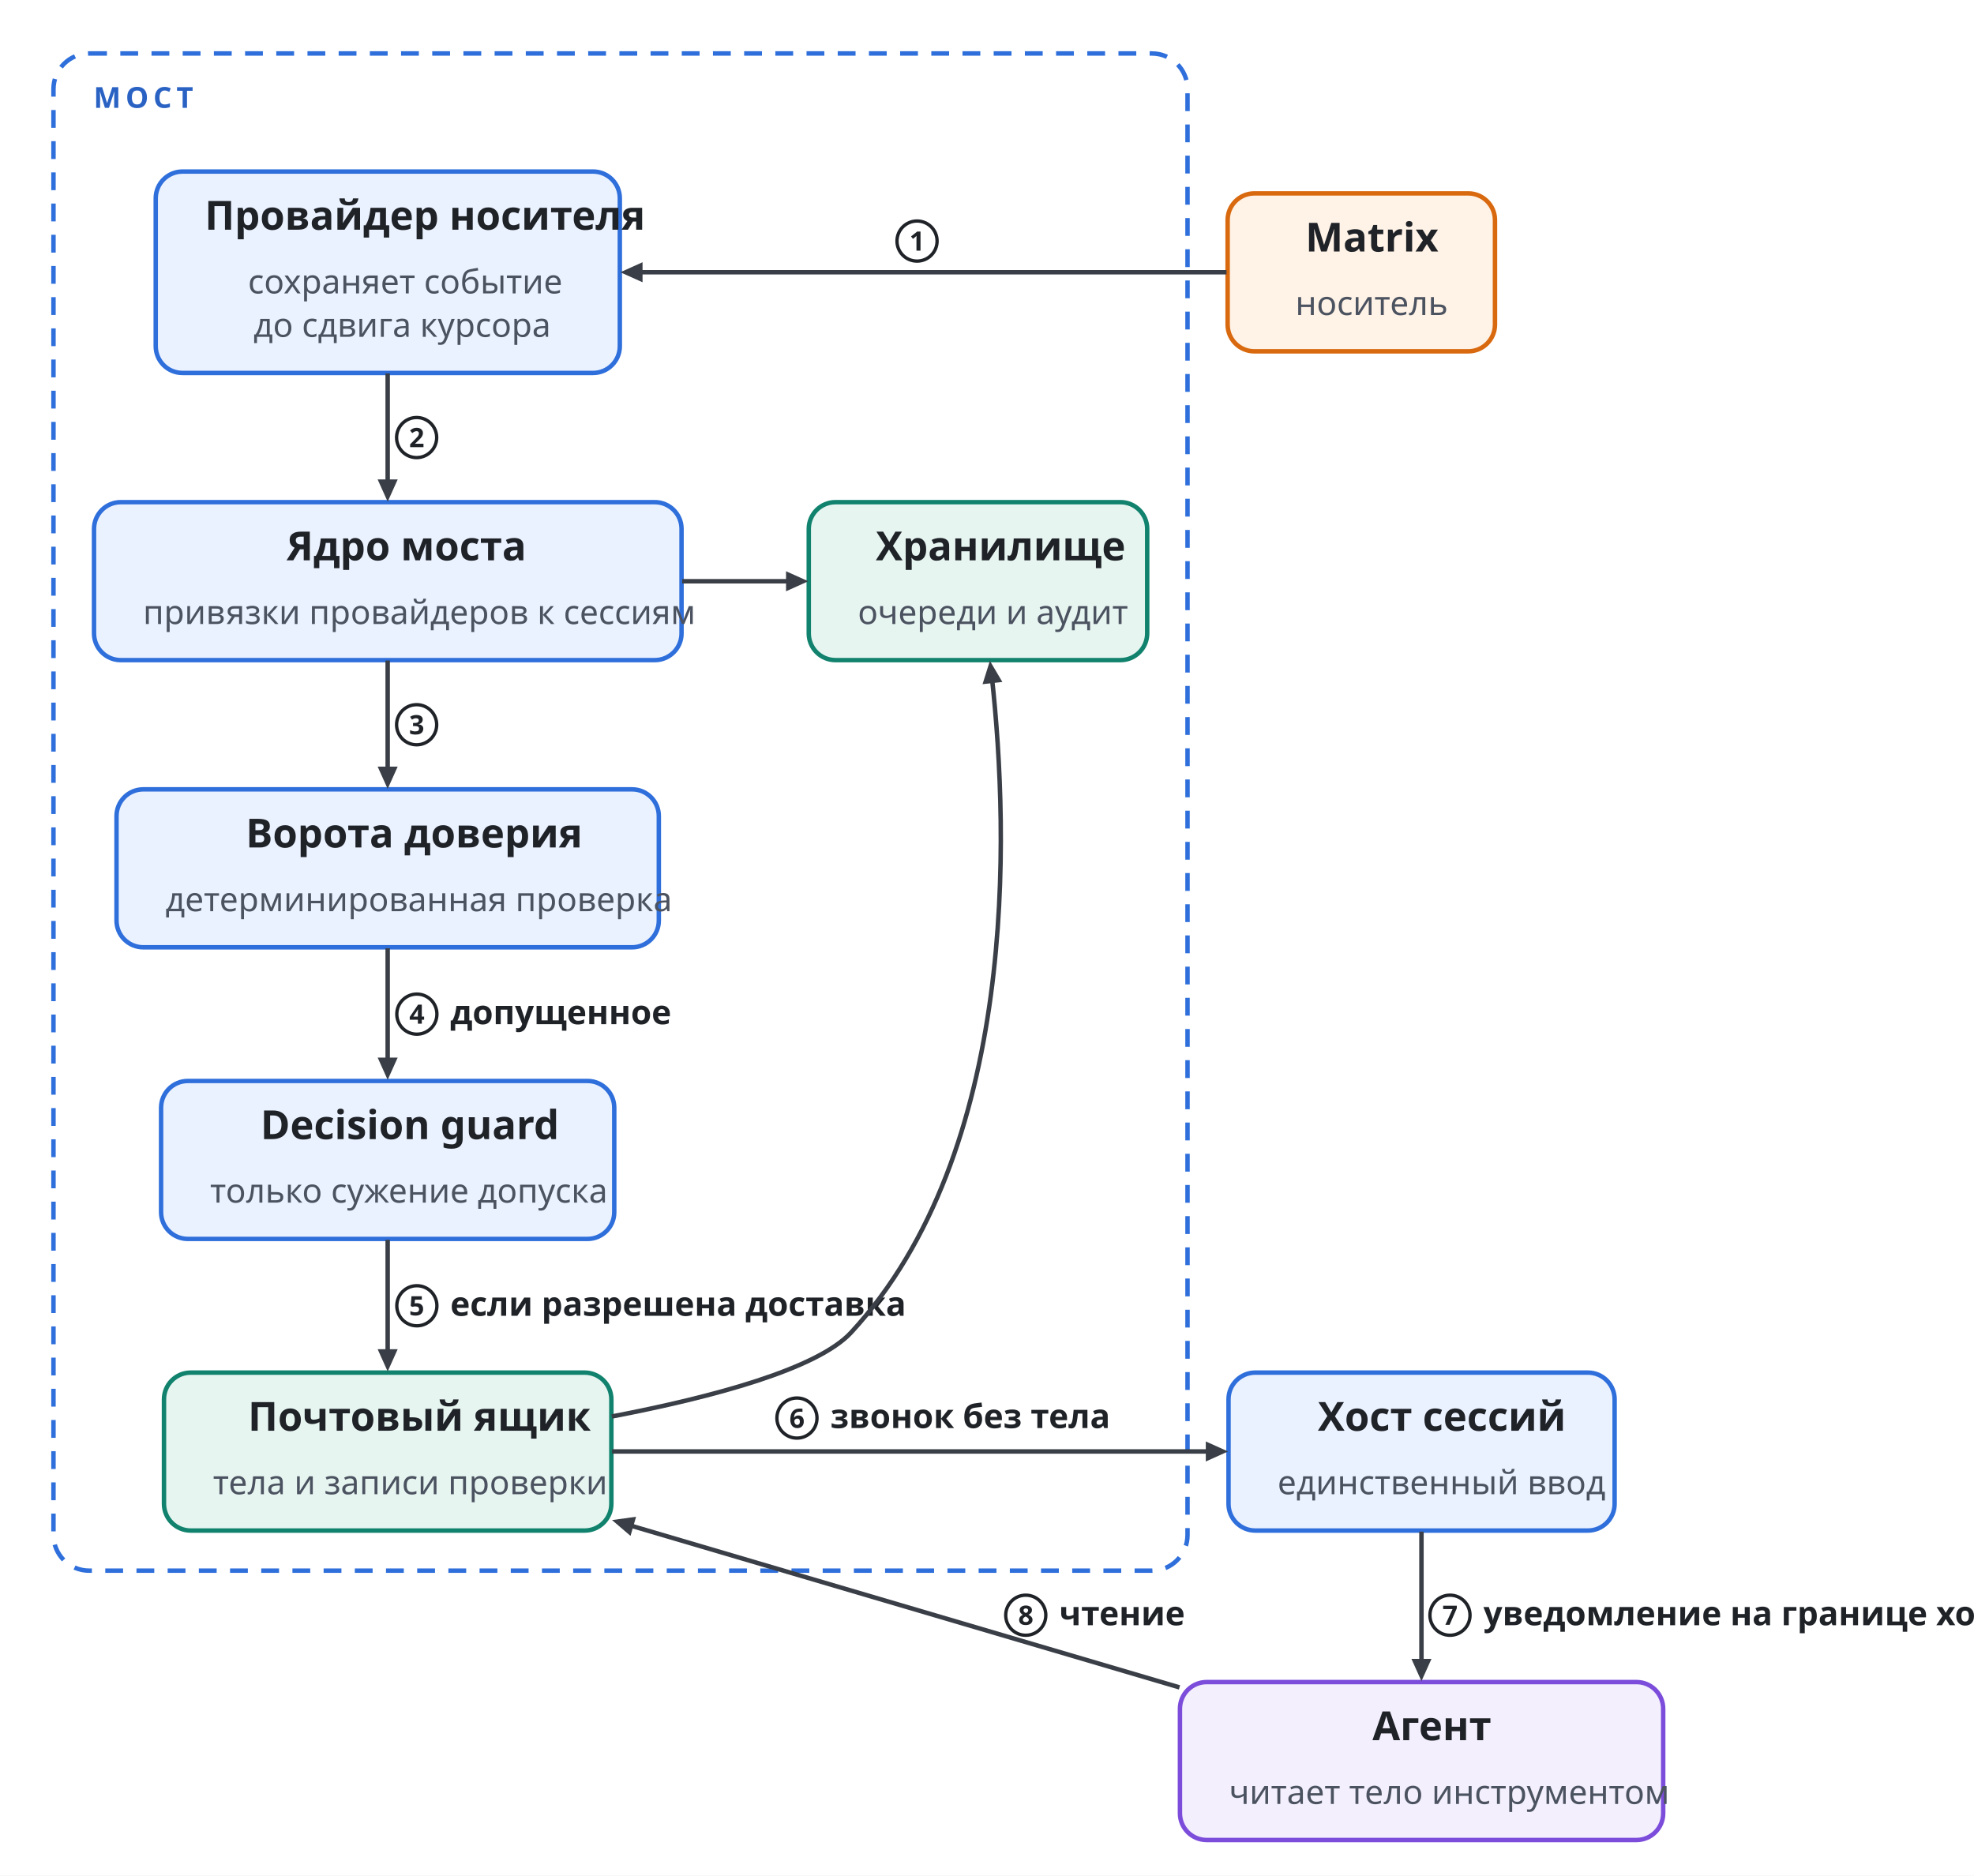
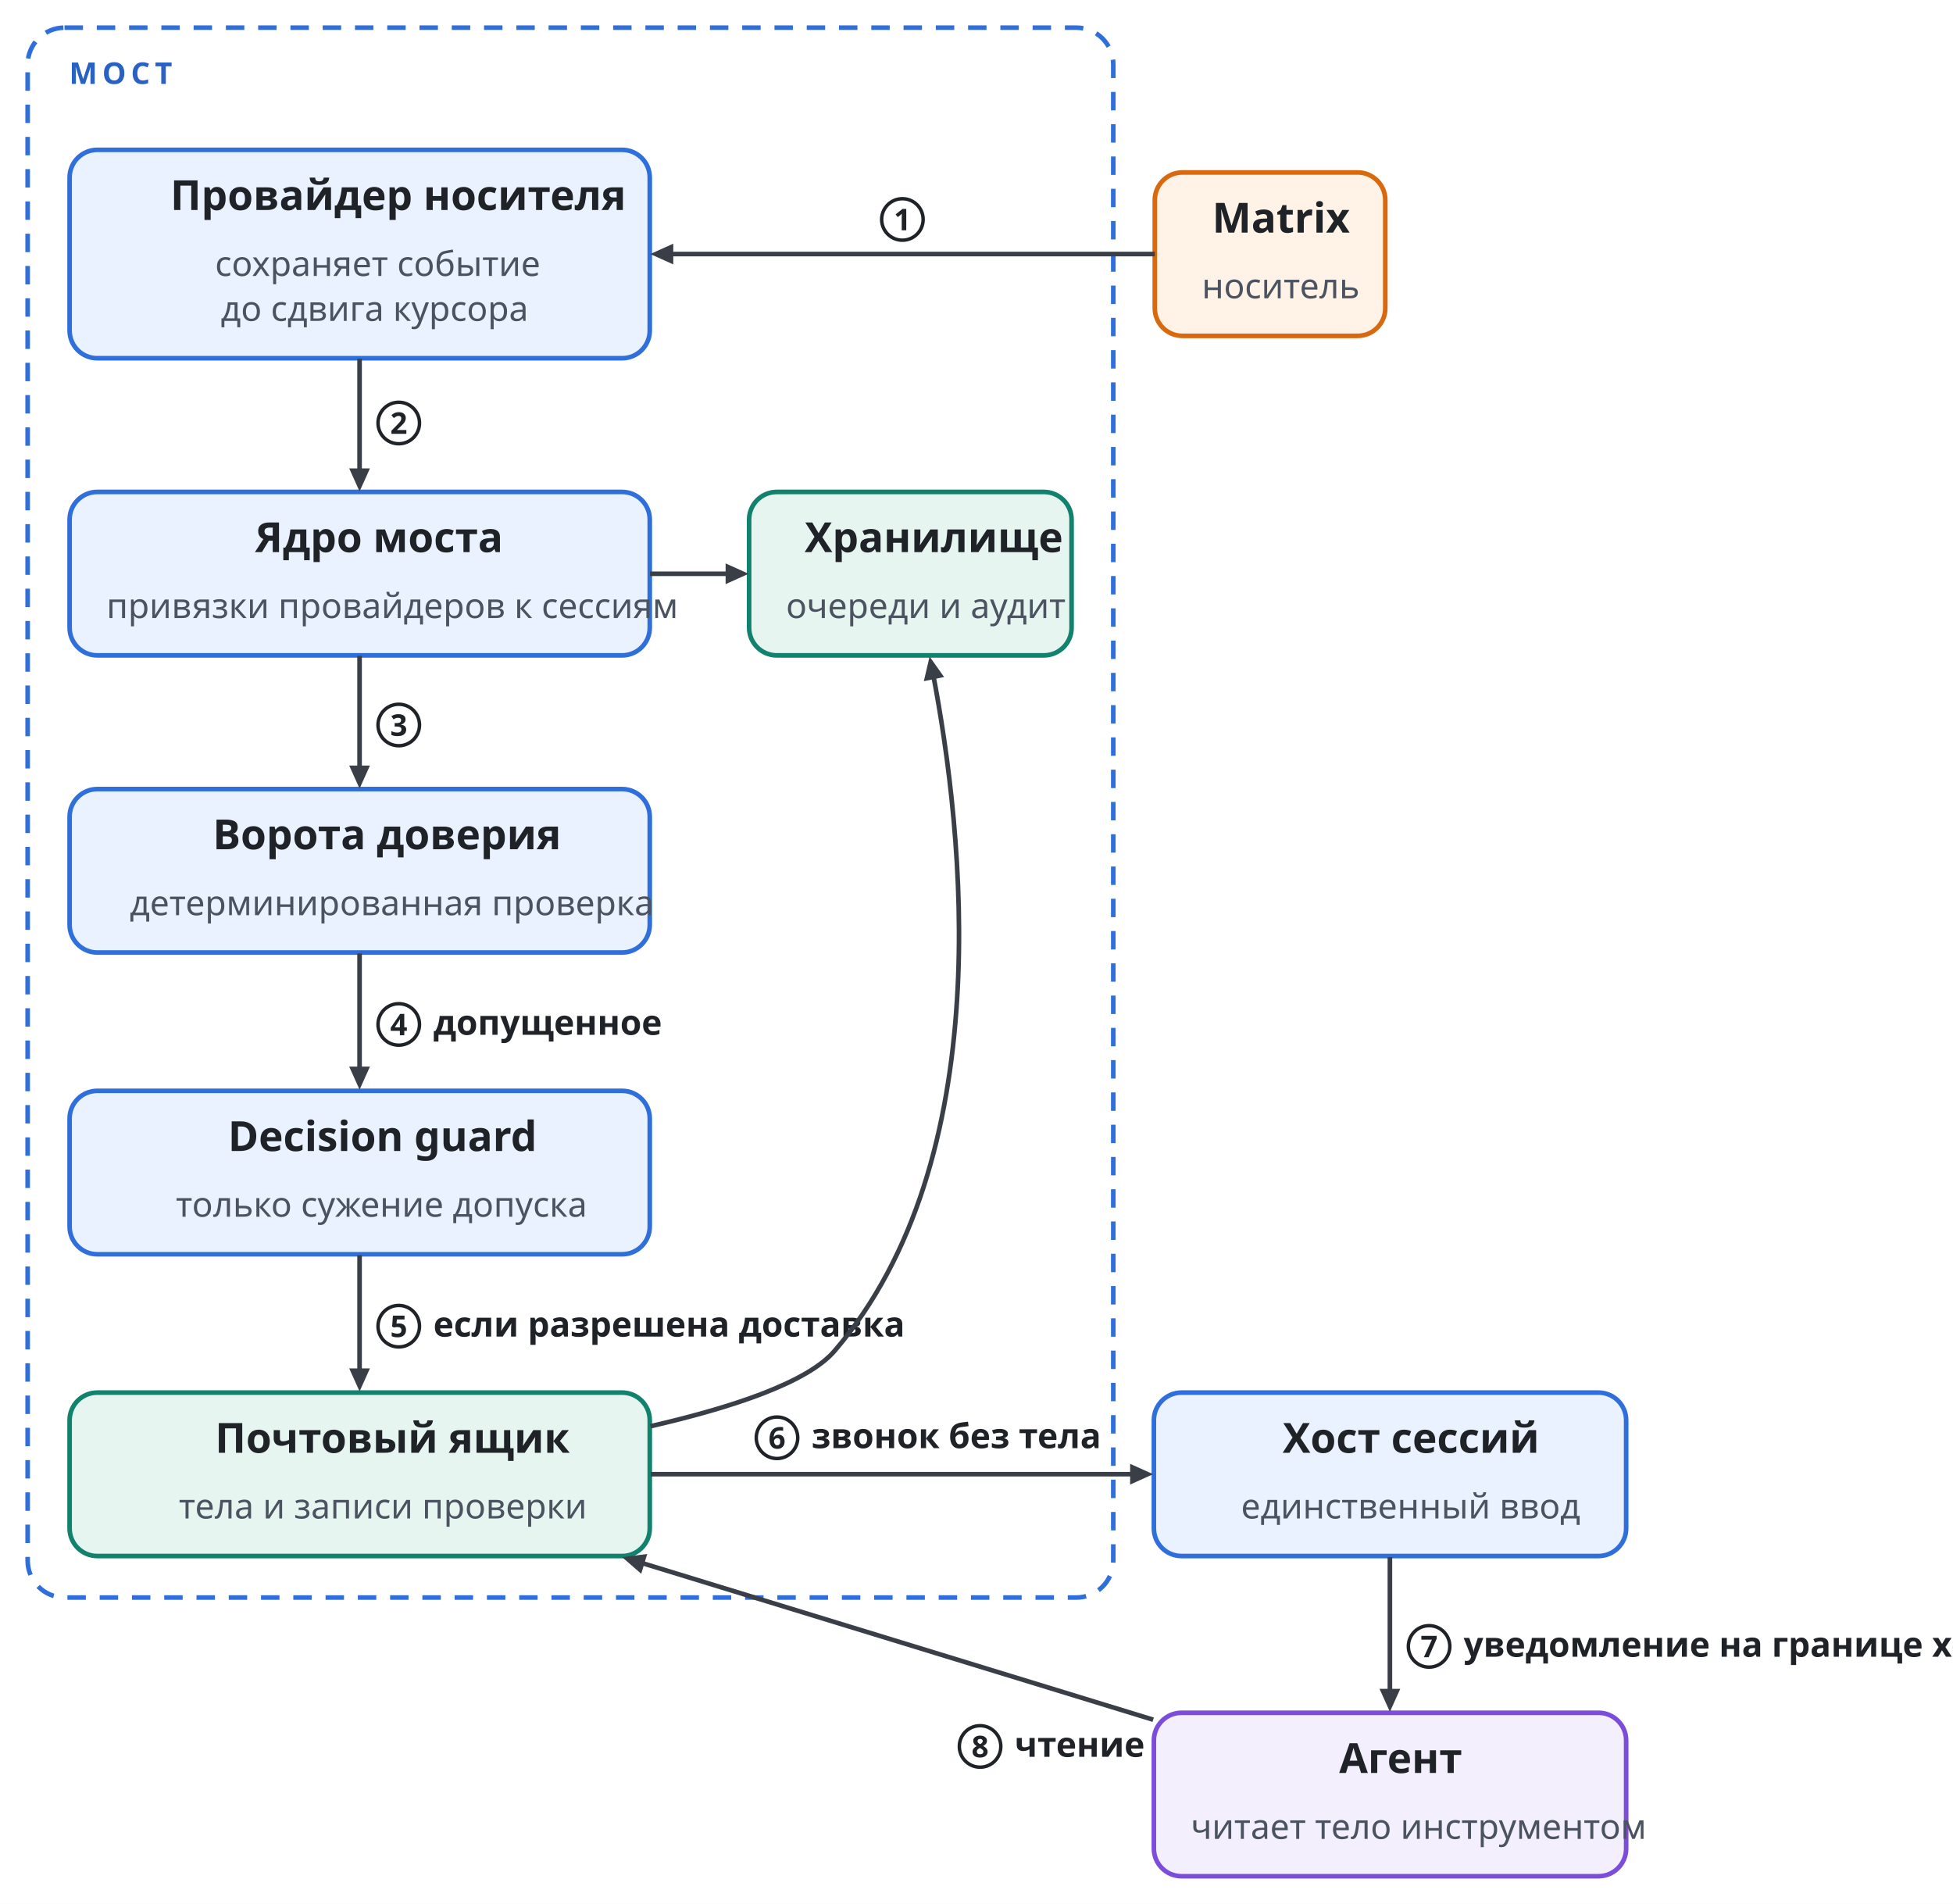
- <svg xmlns="http://www.w3.org/2000/svg" width="886" height="841.9" viewBox="0 0 886 841.9">
-   <rect width="886" height="841.9" fill="#ffffff" />
-   <g transform="translate(16 16)">
-     <rect x="8" y="8" width="509" height="681" rx="16" fill="none" stroke="#2f6fdb" stroke-width="2" stroke-dasharray="8 6" />
-     <rect x="53.9" y="61" width="208.3" height="90.4" rx="12" fill="#ebf2ff" stroke="#2f6fdb" stroke-width="2" />
-     <text x="75.9" y="87.1" font-size="18" fill="#1f2328">
-       <tspan font-family="PT Sans, sans-serif" font-weight="bold">Провайдер носителя</tspan>
-     </text>
-     <text x="95.3" y="115.7" font-size="15" fill="#4b5260">
-       <tspan font-family="PT Sans, sans-serif">сохраняет событие</tspan>
-     </text>
-     <text x="97.8" y="135.2" font-size="15" fill="#4b5260">
-       <tspan font-family="PT Sans, sans-serif">до сдвига курсора</tspan>
-     </text>
-     <rect x="26.2" y="209.4" width="263.7" height="70.9" rx="12" fill="#ebf2ff" stroke="#2f6fdb" stroke-width="2" />
-     <text x="112.7" y="235.5" font-size="18" fill="#1f2328">
-       <tspan font-family="PT Sans, sans-serif" font-weight="bold">Ядро моста</tspan>
-     </text>
-     <text x="48.2" y="264.1" font-size="15" fill="#4b5260">
-       <tspan font-family="PT Sans, sans-serif">привязки провайдеров к сессиям</tspan>
-     </text>
-     <rect x="36.3" y="338.3" width="243.4" height="70.9" rx="12" fill="#ebf2ff" stroke="#2f6fdb" stroke-width="2" />
-     <text x="94.3" y="364.4" font-size="18" fill="#1f2328">
-       <tspan font-family="PT Sans, sans-serif" font-weight="bold">Ворота доверия</tspan>
-     </text>
-     <text x="58.3" y="393" font-size="15" fill="#4b5260">
-       <tspan font-family="PT Sans, sans-serif">детерминированная проверка</tspan>
-     </text>
-     <rect x="56.3" y="469.2" width="203.4" height="70.9" rx="12" fill="#ebf2ff" stroke="#2f6fdb" stroke-width="2" />
-     <text x="100.9" y="495.3" font-size="18" fill="#1f2328">
-       <tspan font-family="PT Sans, sans-serif" font-weight="bold">Decision guard</tspan>
-     </text>
-     <text x="78.3" y="523.8" font-size="15" fill="#4b5260">
-       <tspan font-family="PT Sans, sans-serif">только сужение допуска</tspan>
-     </text>
-     <rect x="57.6" y="600.1" width="200.8" height="70.9" rx="12" fill="#e7f5f1" stroke="#11826d" stroke-width="2" />
-     <text x="95.3" y="626.2" font-size="18" fill="#1f2328">
-       <tspan font-family="PT Sans, sans-serif" font-weight="bold">Почтовый ящик</tspan>
-     </text>
-     <text x="79.6" y="654.7" font-size="15" fill="#4b5260">
-       <tspan font-family="PT Sans, sans-serif">тела и записи проверки</tspan>
-     </text>
-     <rect x="347" y="209.4" width="151.9" height="70.9" rx="12" fill="#e7f5f1" stroke="#11826d" stroke-width="2" />
-     <text x="377.1" y="235.5" font-size="18" fill="#1f2328">
-       <tspan font-family="PT Sans, sans-serif" font-weight="bold">Хранилище</tspan>
-     </text>
-     <text x="369" y="264.1" font-size="15" fill="#4b5260">
-       <tspan font-family="PT Sans, sans-serif">очереди и аудит</tspan>
-     </text>
-     <rect x="535" y="70.8" width="120" height="70.9" rx="12" fill="#fff2e6" stroke="#d9690f" stroke-width="2" />
-     <text x="569.9" y="96.9" font-size="18" fill="#1f2328">
-       <tspan font-family="PT Sans, sans-serif" font-weight="bold">Matrix</tspan>
-     </text>
-     <text x="565.4" y="125.4" font-size="15" fill="#4b5260">
-       <tspan font-family="PT Sans, sans-serif">носитель</tspan>
-     </text>
-     <rect x="535.4" y="600.1" width="173.3" height="70.9" rx="12" fill="#ebf2ff" stroke="#2f6fdb" stroke-width="2" />
-     <text x="575.5" y="626.2" font-size="18" fill="#1f2328">
-       <tspan font-family="PT Sans, sans-serif" font-weight="bold">Хост сессий</tspan>
-     </text>
-     <text x="557.4" y="654.7" font-size="15" fill="#4b5260">
-       <tspan font-family="PT Sans, sans-serif">единственный ввод</tspan>
-     </text>
-     <rect x="513.6" y="739" width="216.9" height="70.9" rx="12" fill="#f3effd" stroke="#7c4ddb" stroke-width="2" />
-     <text x="600" y="765.1" font-size="18" fill="#1f2328">
-       <tspan font-family="PT Sans, sans-serif" font-weight="bold">Агент</tspan>
-     </text>
-     <text x="535.6" y="793.7" font-size="15" fill="#4b5260">
-       <tspan font-family="PT Sans, sans-serif">читает тело инструментом</tspan>
-     </text>
-     <path d="M 534.5 106.2 C 466.3 106.2 353.9 106.2 269.7 106.2 L 268.4 106.2" fill="none" stroke="#3a3f47" stroke-width="2" />
-     <polygon points="262.4,106.2 272.4,110.7 272.4,101.7" fill="#3a3f47" />
-     <circle cx="395.6" cy="92.2" r="9" fill="#ffffff" stroke="#1f2328" stroke-width="1.5" />
-     <text x="392.2" y="96.5" font-size="12" fill="#1f2328">
-       <tspan font-family="PT Sans, sans-serif" font-weight="bold">1</tspan>
-     </text>
-     <path d="M 158 151.6 C 158 167.8 158 186.1 158 202.1 L 158 203.2" fill="none" stroke="#3a3f47" stroke-width="2" />
-     <polygon points="158,209.2 162.5,199.2 153.5,199.2" fill="#3a3f47" />
-     <circle cx="171" cy="180.4" r="9" fill="#ffffff" stroke="#1f2328" stroke-width="1.5" />
-     <text x="167.6" y="184.7" font-size="12" fill="#1f2328">
-       <tspan font-family="PT Sans, sans-serif" font-weight="bold">2</tspan>
-     </text>
-     <path d="M 158 280.5 C 158 296.1 158 314.5 158 330.8 L 158 332.1" fill="none" stroke="#3a3f47" stroke-width="2" />
-     <polygon points="158,338.1 162.5,328.1 153.5,328.1" fill="#3a3f47" />
-     <circle cx="171" cy="309.3" r="9" fill="#ffffff" stroke="#1f2328" stroke-width="1.5" />
-     <text x="167.6" y="313.6" font-size="12" fill="#1f2328">
-       <tspan font-family="PT Sans, sans-serif" font-weight="bold">3</tspan>
-     </text>
-     <path d="M 158 409.6 C 158 425.5 158 444.5 158 461.2 L 158 462.7" fill="none" stroke="#3a3f47" stroke-width="2" />
-     <polygon points="158,468.7 162.5,458.7 153.5,458.7" fill="#3a3f47" />
-     <circle cx="171.1" cy="439.2" r="9" fill="#ffffff" stroke="#1f2328" stroke-width="1.5" />
-     <text x="167.7" y="443.5" font-size="12" fill="#1f2328">
-       <tspan font-family="PT Sans, sans-serif" font-weight="bold">4</tspan>
-     </text>
-     <text x="186.1" y="443.7" font-size="15" fill="#1f2328">
-       <tspan font-family="PT Sans, sans-serif" font-weight="bold">допущенное</tspan>
-     </text>
-     <path d="M 158 540.5 C 158 556.4 158 575.4 158 592.1 L 158 593.6" fill="none" stroke="#3a3f47" stroke-width="2" />
-     <polygon points="158,599.6 162.5,589.6 153.5,589.6" fill="#3a3f47" />
-     <circle cx="171.1" cy="570.1" r="9" fill="#ffffff" stroke="#1f2328" stroke-width="1.5" />
-     <text x="167.6" y="574.4" font-size="12" fill="#1f2328">
-       <tspan font-family="PT Sans, sans-serif" font-weight="bold">5</tspan>
-     </text>
-     <text x="186.1" y="574.6" font-size="15" fill="#1f2328">
-       <tspan font-family="PT Sans, sans-serif" font-weight="bold">если разрешена доставка</tspan>
-     </text>
-     <path d="M 258.7 635.5 C 338.6 635.5 449.5 635.5 527.7 635.5 L 529.2 635.5" fill="none" stroke="#3a3f47" stroke-width="2" />
-     <polygon points="535.2,635.5 525.2,631 525.2,640" fill="#3a3f47" />
-     <circle cx="341.7" cy="620.5" r="9" fill="#ffffff" stroke="#1f2328" stroke-width="1.5" />
-     <text x="338.3" y="624.9" font-size="12" fill="#1f2328">
-       <tspan font-family="PT Sans, sans-serif" font-weight="bold">6</tspan>
-     </text>
-     <text x="356.7" y="625" font-size="15" fill="#1f2328">
-       <tspan font-family="PT Sans, sans-serif" font-weight="bold">звонок без тела</tspan>
-     </text>
-     <path d="M 622 671.5 C 622 689.6 622 712 622 731.2 L 622 732.6" fill="none" stroke="#3a3f47" stroke-width="2" />
-     <polygon points="622,738.6 626.5,728.6 617.5,728.6" fill="#3a3f47" />
-     <circle cx="634.8" cy="709" r="9" fill="#ffffff" stroke="#1f2328" stroke-width="1.5" />
-     <text x="631.4" y="713.3" font-size="12" fill="#1f2328">
-       <tspan font-family="PT Sans, sans-serif" font-weight="bold">7</tspan>
-     </text>
-     <text x="649.8" y="713.5" font-size="15" fill="#1f2328">
-       <tspan font-family="PT Sans, sans-serif" font-weight="bold">уведомление на границе хода</tspan>
-     </text>
-     <path d="M 513.4 741.4 C 438.8 719.4 340.2 690.3 265.8 668.4 L 264.4 668" fill="none" stroke="#3a3f47" stroke-width="2" />
-     <polygon points="258.7,666.3 267,673.4 269.5,664.8" fill="#3a3f47" />
-     <circle cx="444.4" cy="709" r="9" fill="#ffffff" stroke="#1f2328" stroke-width="1.5" />
-     <text x="441" y="713.3" font-size="12" fill="#1f2328">
-       <tspan font-family="PT Sans, sans-serif" font-weight="bold">8</tspan>
-     </text>
-     <text x="459.4" y="713.5" font-size="15" fill="#1f2328">
-       <tspan font-family="PT Sans, sans-serif" font-weight="bold">чтение</tspan>
-     </text>
-     <path d="M 290.2 244.9 C 306.6 244.9 322.9 244.9 339.3 244.9 L 340.8 244.9" fill="none" stroke="#3a3f47" stroke-width="2" />
-     <polygon points="346.8,244.9 336.8,240.4 336.8,249.4" fill="#3a3f47" />
-     <path d="M 258.6 619.8 C 304 611.1 350.8 598.5 366 582.1 C 441.2 500.7 436.9 358.6 429.2 288 L 429 286.6" fill="none" stroke="#3a3f47" stroke-width="2" />
-     <polygon points="428.3,280.6 425,291.1 433.9,290.1" fill="#3a3f47" />
-     <rect x="20" y="18" width="52" height="18.9" fill="#ffffff" />
-     <text x="26" y="32.4" font-size="13" fill="#2a62c4" letter-spacing="2.1">
-       <tspan font-family="PT Sans, sans-serif" font-weight="bold">МОСТ</tspan>
-     </text>
+ <svg xmlns="http://www.w3.org/2000/svg" width="847.3" height="825.9" viewBox="0 0 847.3 825.9">
+   <rect width="847.3" height="825.9" fill="#ffffff" />
+   <g transform="translate(12 12)">
+     <g transform="translate(-8 -8)">
+       <rect x="8" y="8" width="471" height="681" rx="16" fill="none" stroke="#2f6fdb" stroke-width="2" stroke-dasharray="8 6" class="group" data-id="bridge" />
+       <rect x="497" y="70.8" width="100" height="70.9" rx="12" fill="#fff2e6" stroke="#d9690f" stroke-width="2" class="box" data-id="mx" />
+       <text x="521.9" y="96.9" font-size="18" fill="#1f2328">
+         <tspan font-family="PT Sans, sans-serif" font-weight="bold">Matrix</tspan>
+       </text>
+       <text x="517.4" y="125.4" font-size="15" fill="#4b5260">
+         <tspan font-family="PT Sans, sans-serif">носитель</tspan>
+       </text>
+       <rect x="26.2" y="61" width="251.7" height="90.4" rx="12" fill="#ebf2ff" stroke="#2f6fdb" stroke-width="2" class="box" data-id="provider" />
+       <text x="69.9" y="87.1" font-size="18" fill="#1f2328">
+         <tspan font-family="PT Sans, sans-serif" font-weight="bold">Провайдер носителя</tspan>
+       </text>
+       <text x="89.3" y="115.7" font-size="15" fill="#4b5260">
+         <tspan font-family="PT Sans, sans-serif">сохраняет событие</tspan>
+       </text>
+       <text x="91.8" y="135.2" font-size="15" fill="#4b5260">
+         <tspan font-family="PT Sans, sans-serif">до сдвига курсора</tspan>
+       </text>
+       <rect x="26.2" y="209.4" width="251.7" height="70.9" rx="12" fill="#ebf2ff" stroke="#2f6fdb" stroke-width="2" class="box" data-id="core" />
+       <text x="106.7" y="235.5" font-size="18" fill="#1f2328">
+         <tspan font-family="PT Sans, sans-serif" font-weight="bold">Ядро моста</tspan>
+       </text>
+       <text x="42.2" y="264.1" font-size="15" fill="#4b5260">
+         <tspan font-family="PT Sans, sans-serif">привязки провайдеров к сессиям</tspan>
+       </text>
+       <rect x="26.2" y="338.3" width="251.7" height="70.9" rx="12" fill="#ebf2ff" stroke="#2f6fdb" stroke-width="2" class="box" data-id="gate" />
+       <text x="88.3" y="364.4" font-size="18" fill="#1f2328">
+         <tspan font-family="PT Sans, sans-serif" font-weight="bold">Ворота доверия</tspan>
+       </text>
+       <text x="52.3" y="393" font-size="15" fill="#4b5260">
+         <tspan font-family="PT Sans, sans-serif">детерминированная проверка</tspan>
+       </text>
+       <rect x="26.2" y="469.2" width="251.7" height="70.9" rx="12" fill="#ebf2ff" stroke="#2f6fdb" stroke-width="2" class="box" data-id="guard" />
+       <text x="94.9" y="495.3" font-size="18" fill="#1f2328">
+         <tspan font-family="PT Sans, sans-serif" font-weight="bold">Decision guard</tspan>
+       </text>
+       <text x="72.3" y="523.8" font-size="15" fill="#4b5260">
+         <tspan font-family="PT Sans, sans-serif">только сужение допуска</tspan>
+       </text>
+       <rect x="26.2" y="600.1" width="251.7" height="70.9" rx="12" fill="#e7f5f1" stroke="#11826d" stroke-width="2" class="box" data-id="mailbox" />
+       <text x="89.3" y="626.2" font-size="18" fill="#1f2328">
+         <tspan font-family="PT Sans, sans-serif" font-weight="bold">Почтовый ящик</tspan>
+       </text>
+       <text x="73.6" y="654.7" font-size="15" fill="#4b5260">
+         <tspan font-family="PT Sans, sans-serif">тела и записи проверки</tspan>
+       </text>
+       <rect x="321" y="209.4" width="139.9" height="70.9" rx="12" fill="#e7f5f1" stroke="#11826d" stroke-width="2" class="box" data-id="store" />
+       <text x="345.1" y="235.5" font-size="18" fill="#1f2328">
+         <tspan font-family="PT Sans, sans-serif" font-weight="bold">Хранилище</tspan>
+       </text>
+       <text x="337" y="264.1" font-size="15" fill="#4b5260">
+         <tspan font-family="PT Sans, sans-serif">очереди и аудит</tspan>
+       </text>
+       <rect x="496.6" y="600.1" width="204.9" height="70.9" rx="12" fill="#ebf2ff" stroke="#2f6fdb" stroke-width="2" class="box" data-id="host" />
+       <text x="552.5" y="626.2" font-size="18" fill="#1f2328">
+         <tspan font-family="PT Sans, sans-serif" font-weight="bold">Хост сессий</tspan>
+       </text>
+       <text x="534.4" y="654.7" font-size="15" fill="#4b5260">
+         <tspan font-family="PT Sans, sans-serif">единственный ввод</tspan>
+       </text>
+       <rect x="496.6" y="739" width="204.9" height="70.9" rx="12" fill="#f3effd" stroke="#7c4ddb" stroke-width="2" class="box" data-id="agent" />
+       <text x="577" y="765.1" font-size="18" fill="#1f2328">
+         <tspan font-family="PT Sans, sans-serif" font-weight="bold">Агент</tspan>
+       </text>
+       <text x="512.6" y="793.7" font-size="15" fill="#4b5260">
+         <tspan font-family="PT Sans, sans-serif">читает тело инструментом</tspan>
+       </text>
+       <path d="M 497 106.2 C 444 106.2 358.3 106.2 285.5 106.2 L 284.1 106.2" fill="none" stroke="#3a3f47" stroke-width="2" class="edge" data-from="mx" data-to="provider" data-edge="e0" />
+       <polygon points="278.1,106.2 288.1,110.7 288.1,101.7" fill="#3a3f47" />
+       <g class="label" data-edge="e0">
+         <circle cx="387.5" cy="91.2" r="9" fill="#ffffff" stroke="#1f2328" stroke-width="1.5" class="step" />
+         <text x="383.8" y="95.9" font-size="13" fill="#1f2328">
+           <tspan font-family="PT Sans, sans-serif" font-weight="bold">1</tspan>
+         </text>
+       </g>
+       <path d="M 152 151.6 C 152 167.8 152 186.1 152 202.1 L 152 203.2" fill="none" stroke="#3a3f47" stroke-width="2" class="edge" data-from="provider" data-to="core" data-edge="e1" />
+       <polygon points="152,209.2 156.5,199.2 147.5,199.2" fill="#3a3f47" />
+       <g class="label" data-edge="e1">
+         <circle cx="169" cy="179.5" r="9" fill="#ffffff" stroke="#1f2328" stroke-width="1.5" class="step" />
+         <text x="165.3" y="184.2" font-size="13" fill="#1f2328">
+           <tspan font-family="PT Sans, sans-serif" font-weight="bold">2</tspan>
+         </text>
+       </g>
+       <path d="M 152 280.5 C 152 296.1 152 314.5 152 330.8 L 152 332.1" fill="none" stroke="#3a3f47" stroke-width="2" class="edge" data-from="core" data-to="gate" data-edge="e2" />
+       <polygon points="152,338.1 156.5,328.1 147.5,328.1" fill="#3a3f47" />
+       <g class="label" data-edge="e2">
+         <circle cx="169" cy="310.5" r="9" fill="#ffffff" stroke="#1f2328" stroke-width="1.5" class="step" />
+         <text x="165.3" y="315.2" font-size="13" fill="#1f2328">
+           <tspan font-family="PT Sans, sans-serif" font-weight="bold">3</tspan>
+         </text>
+       </g>
+       <path d="M 152 409.6 C 152 425.5 152 444.5 152 461.2 L 152 462.7" fill="none" stroke="#3a3f47" stroke-width="2" class="edge" data-from="gate" data-to="guard" data-edge="e3" />
+       <polygon points="152,468.7 156.5,458.7 147.5,458.7" fill="#3a3f47" />
+       <g class="label" data-edge="e3">
+         <circle cx="169" cy="440.4" r="9" fill="#ffffff" stroke="#1f2328" stroke-width="1.5" class="step" />
+         <text x="165.3" y="445.1" font-size="13" fill="#1f2328">
+           <tspan font-family="PT Sans, sans-serif" font-weight="bold">4</tspan>
+         </text>
+         <text x="184" y="444.9" font-size="15" fill="#1f2328">
+           <tspan font-family="PT Sans, sans-serif" font-weight="bold">допущенное</tspan>
+         </text>
+       </g>
+       <path d="M 152 540.5 C 152 556.4 152 575.4 152 592.1 L 152 593.6" fill="none" stroke="#3a3f47" stroke-width="2" class="edge" data-from="guard" data-to="mailbox" data-edge="e4" />
+       <polygon points="152,599.6 156.5,589.6 147.5,589.6" fill="#3a3f47" />
+       <g class="label" data-edge="e4">
+         <circle cx="169" cy="571.3" r="9" fill="#ffffff" stroke="#1f2328" stroke-width="1.5" class="step" />
+         <text x="165.3" y="576" font-size="13" fill="#1f2328">
+           <tspan font-family="PT Sans, sans-serif" font-weight="bold">5</tspan>
+         </text>
+         <text x="184" y="575.8" font-size="15" fill="#1f2328">
+           <tspan font-family="PT Sans, sans-serif" font-weight="bold">если разрешена доставка</tspan>
+         </text>
+       </g>
+       <path d="M 278.3 635.5 C 344.7 635.5 425.2 635.5 489 635.5 L 490.3 635.5" fill="none" stroke="#3a3f47" stroke-width="2" class="edge" data-from="mailbox" data-to="host" data-edge="e5" />
+       <polygon points="496.3,635.5 486.3,631 486.3,640" fill="#3a3f47" />
+       <g class="label" data-edge="e5">
+         <circle cx="333.1" cy="619.7" r="9" fill="#ffffff" stroke="#1f2328" stroke-width="1.5" class="step" />
+         <text x="329.4" y="624.4" font-size="13" fill="#1f2328">
+           <tspan font-family="PT Sans, sans-serif" font-weight="bold">6</tspan>
+         </text>
+         <text x="348.1" y="624.2" font-size="15" fill="#1f2328">
+           <tspan font-family="PT Sans, sans-serif" font-weight="bold">звонок без тела</tspan>
+         </text>
+       </g>
+       <path d="M 599 671.5 C 599 689.6 599 712 599 731.2 L 599 732.6" fill="none" stroke="#3a3f47" stroke-width="2" class="edge" data-from="host" data-to="agent" data-edge="e6" />
+       <polygon points="599,738.6 603.5,728.6 594.5,728.6" fill="#3a3f47" />
+       <g class="label" data-edge="e6">
+         <circle cx="616" cy="710.2" r="9" fill="#ffffff" stroke="#1f2328" stroke-width="1.5" class="step" />
+         <text x="612.3" y="714.9" font-size="13" fill="#1f2328">
+           <tspan font-family="PT Sans, sans-serif" font-weight="bold">7</tspan>
+         </text>
+         <text x="631" y="714.7" font-size="15" fill="#1f2328">
+           <tspan font-family="PT Sans, sans-serif" font-weight="bold">уведомление на границе хода</tspan>
+         </text>
+       </g>
+       <path d="M 496.3 742 C 429.8 721.6 342.9 695 273.1 673.6 L 271.7 673.2" fill="none" stroke="#3a3f47" stroke-width="2" class="edge" data-from="agent" data-to="mailbox" data-edge="e7" />
+       <polygon points="265.9,671.5 274.2,678.7 276.8,670.1" fill="#3a3f47" />
+       <g class="label" data-edge="e7">
+         <circle cx="421.2" cy="753.6" r="9" fill="#ffffff" stroke="#1f2328" stroke-width="1.5" class="step" />
+         <text x="417.5" y="758.3" font-size="13" fill="#1f2328">
+           <tspan font-family="PT Sans, sans-serif" font-weight="bold">8</tspan>
+         </text>
+         <text x="436.2" y="758.1" font-size="15" fill="#1f2328">
+           <tspan font-family="PT Sans, sans-serif" font-weight="bold">чтение</tspan>
+         </text>
+       </g>
+       <path d="M 278 244.9 C 289.9 244.9 301.7 244.9 313.5 244.9 L 314.8 244.9" fill="none" stroke="#3a3f47" stroke-width="2" class="edge" data-from="core" data-to="store" data-edge="e8" />
+       <polygon points="320.8,244.9 310.8,240.4 310.8,249.4" fill="#3a3f47" />
+       <path d="M 278.2 614.7 C 313.9 606.5 346.3 595.7 358 582.1 C 429.5 498.9 414.1 357.7 400.7 287.8 L 400.4 286.7" fill="none" stroke="#3a3f47" stroke-width="2" class="edge" data-from="mailbox" data-to="store" data-edge="e9" />
+       <polygon points="399.3,280.8 396.8,291.5 405.6,289.7" fill="#3a3f47" />
+       <rect x="20" y="18" width="52" height="18.9" fill="#ffffff" class="plate" />
+       <text x="26" y="32.4" font-size="13" fill="#2a62c4" letter-spacing="2.1">
+         <tspan font-family="PT Sans, sans-serif" font-weight="bold">МОСТ</tspan>
+       </text>
+     </g>
  </g>
</svg>
